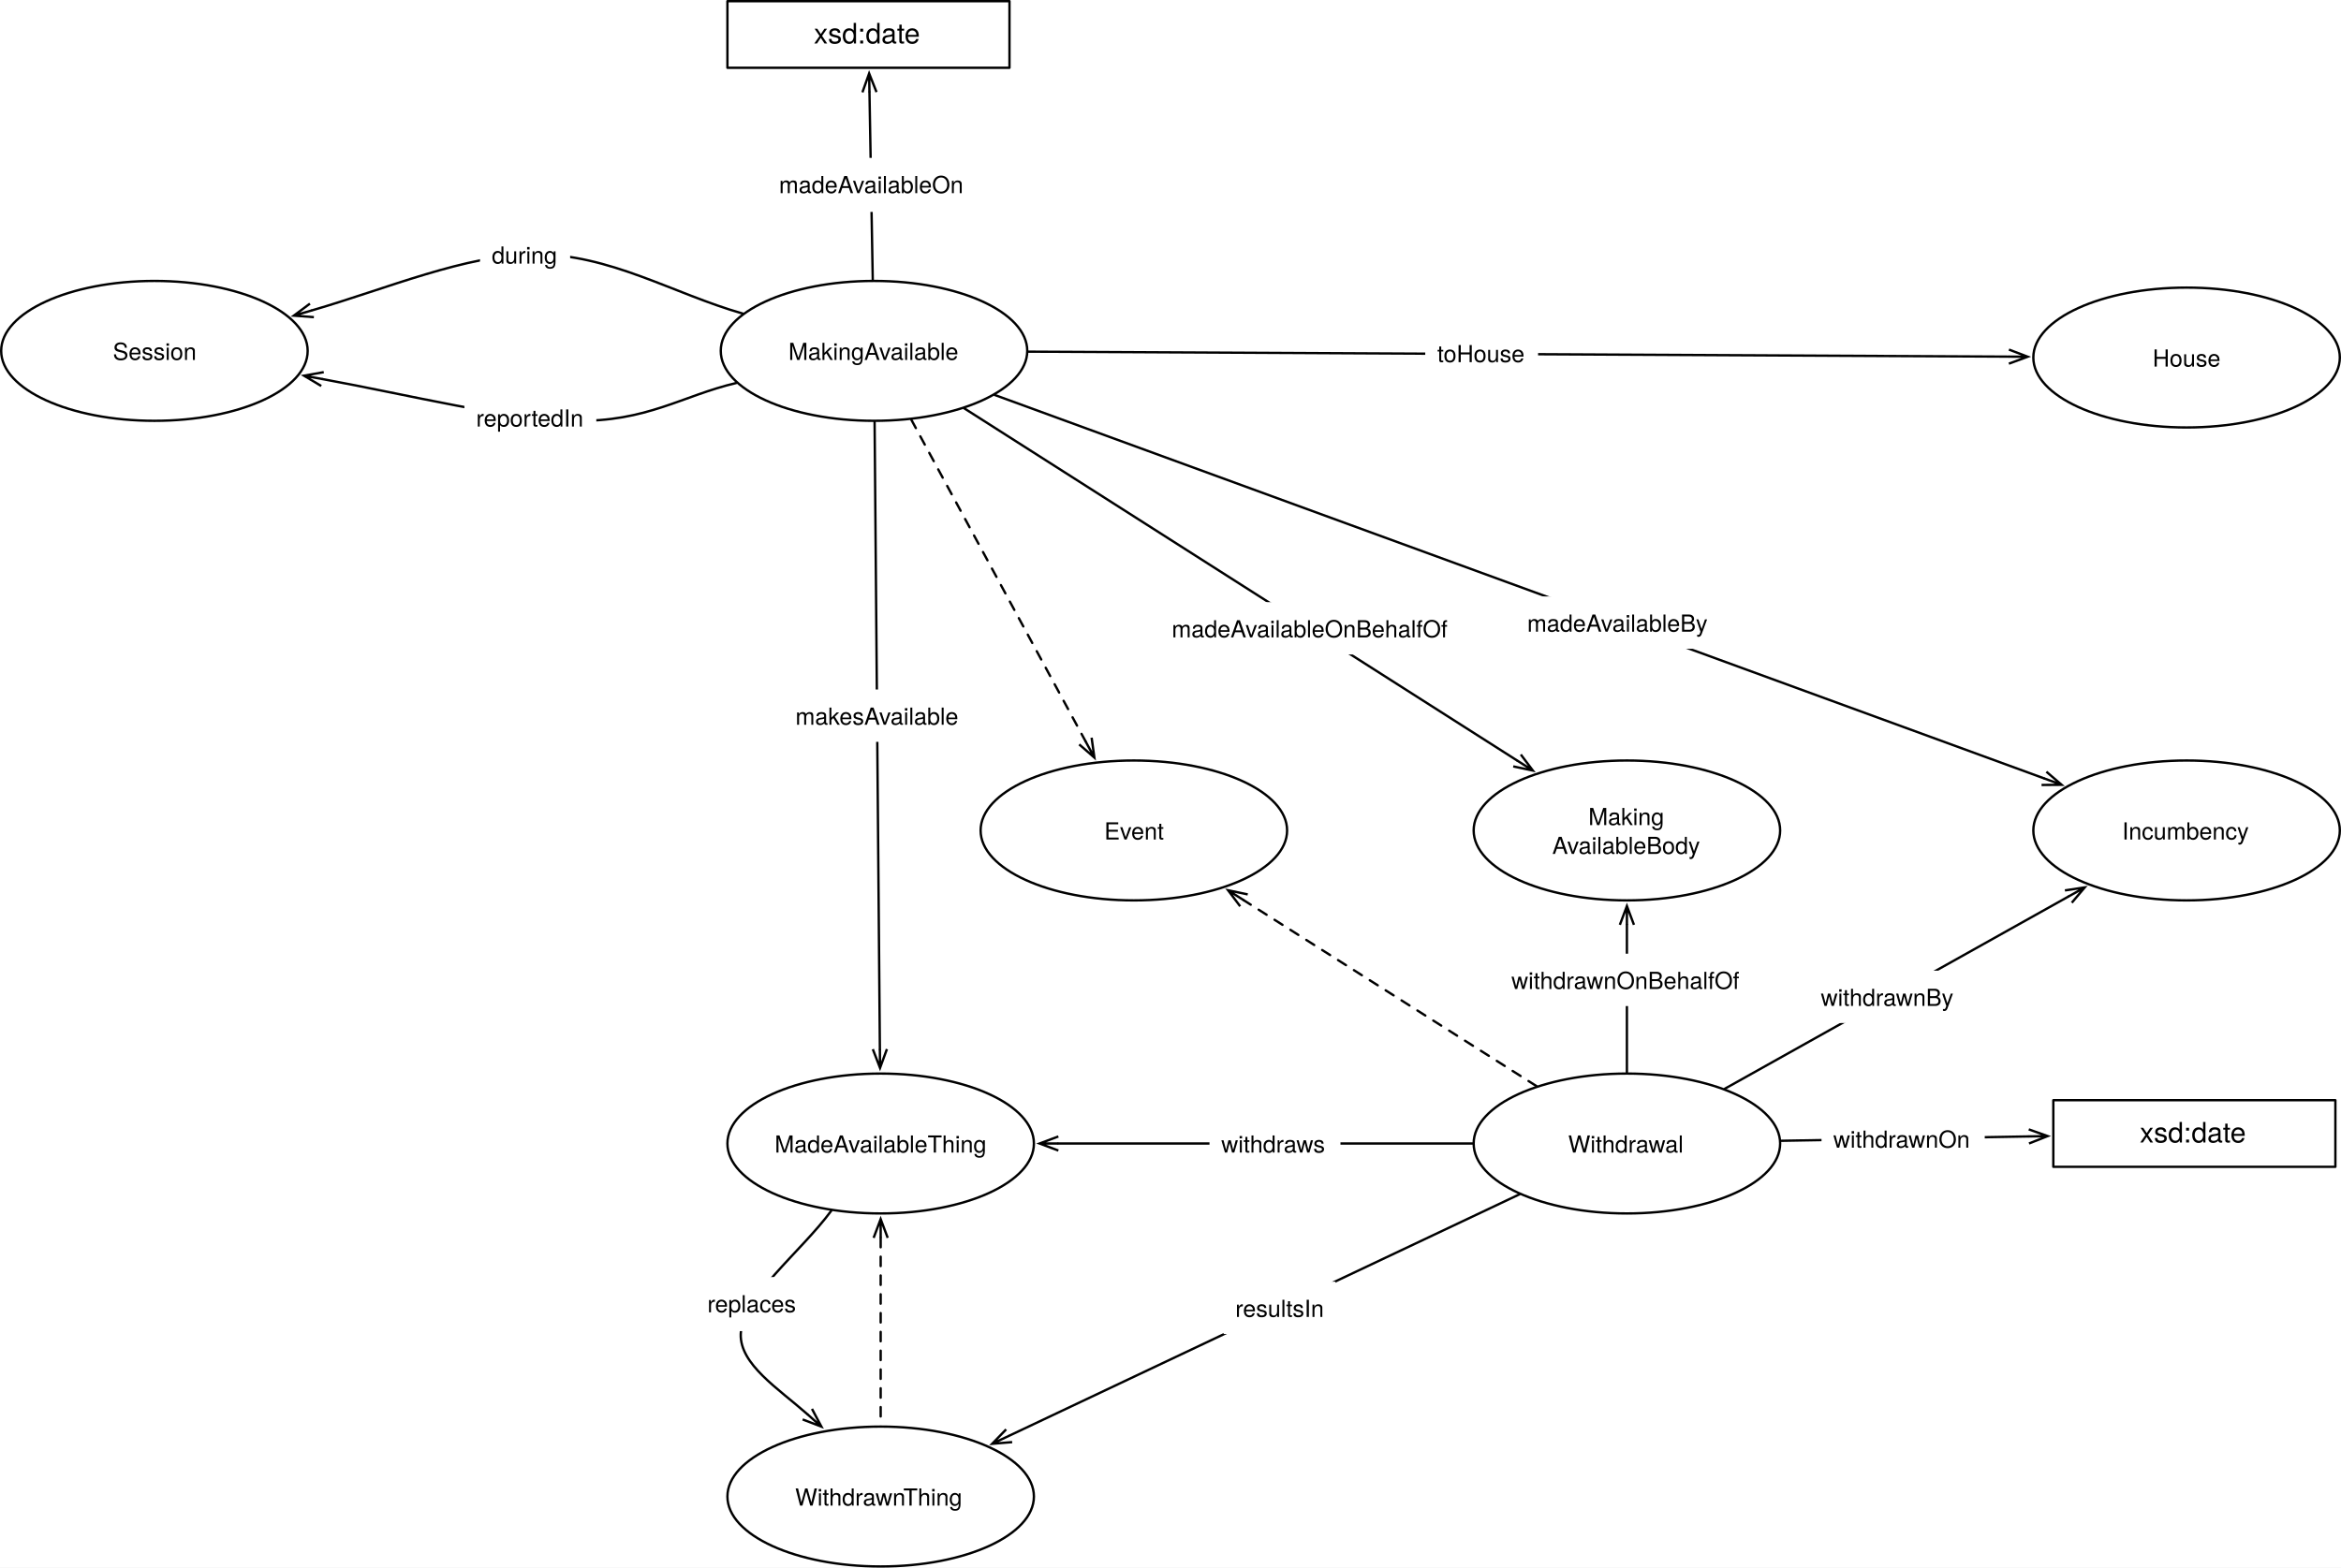
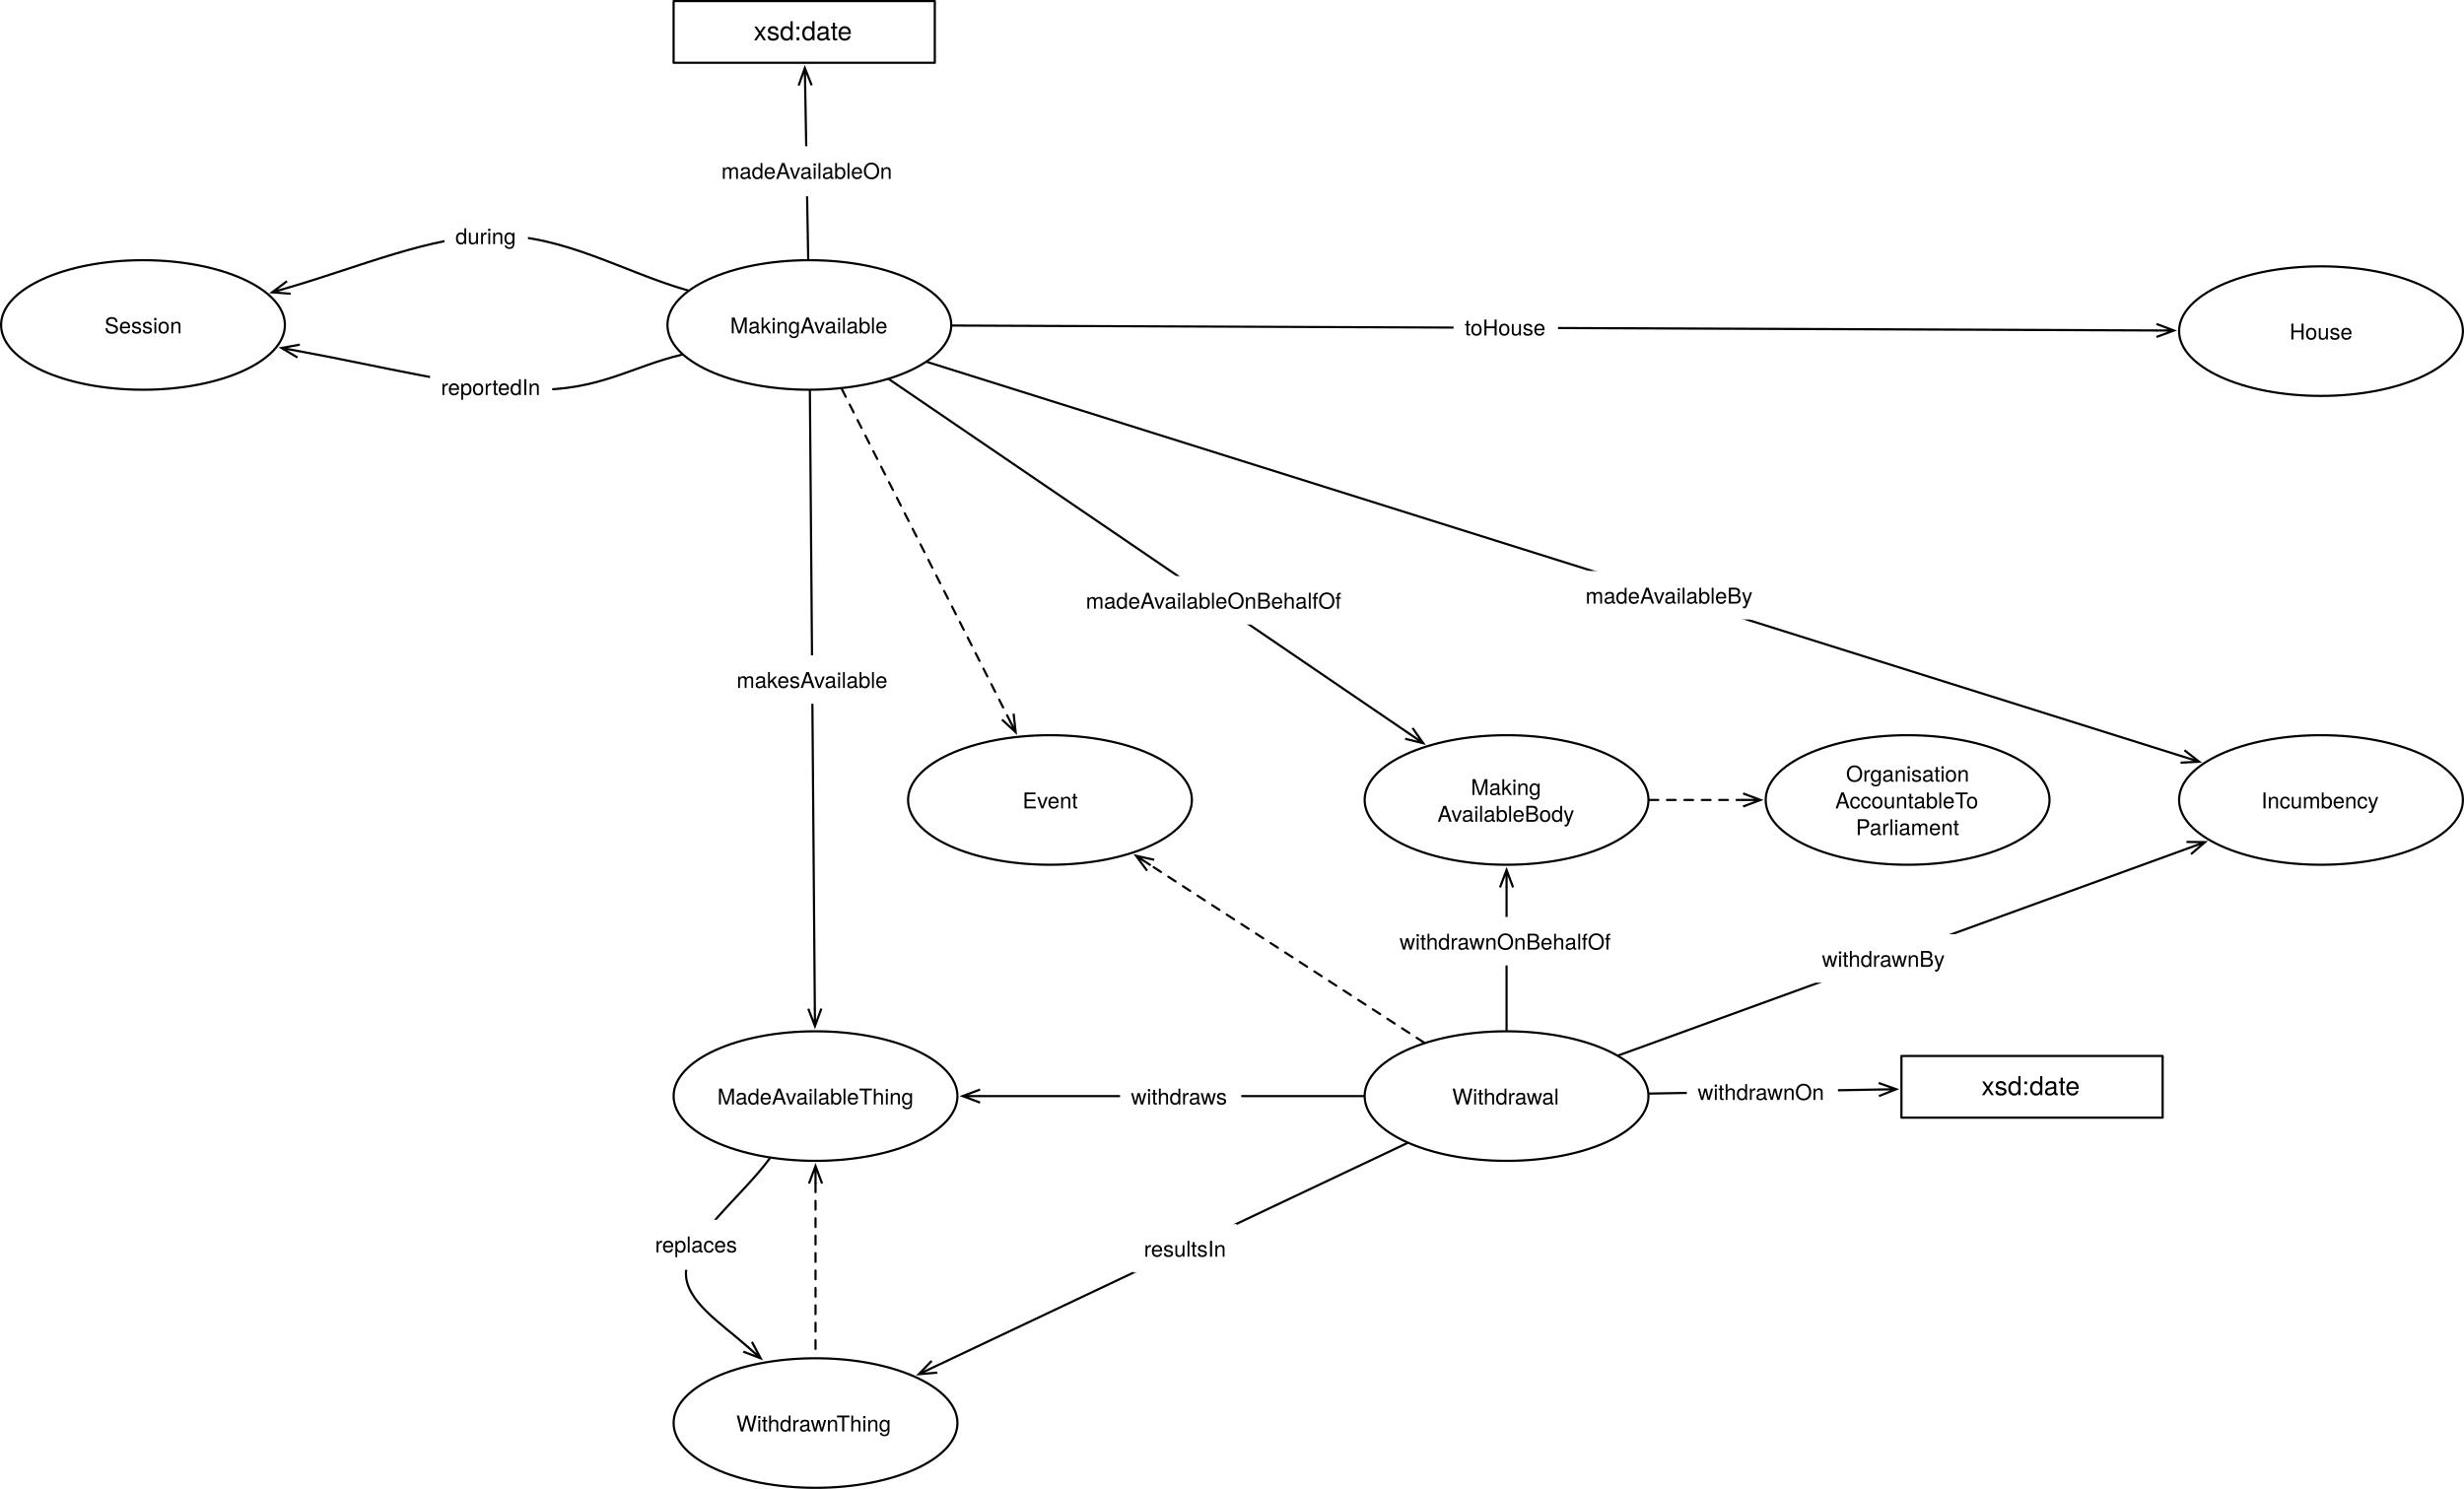
- <svg xmlns="http://www.w3.org/2000/svg" version="1.1" viewBox="583.437 121.39 995.961 667.142" width="995.961" height="667.142">
+ <svg xmlns="http://www.w3.org/2000/svg" version="1.1" viewBox="583.437 121.39 1132.024 684.15" width="1132.024" height="684.15">
  <defs>
    <marker orient="auto" overflow="visible" markerUnits="strokeWidth" id="StickArrow_Marker" stroke-linejoin="miter" stroke-miterlimit="10" viewBox="-1 -4 10 8" markerWidth="10" markerHeight="8" color="black">
      <g>
        <path d="M 8 0 L 0 0 M 0 -3 L 8 0 L 0 3" fill="none" stroke="currentColor" stroke-width="1" />
      </g>
    </marker>
    <marker orient="auto" overflow="visible" markerUnits="strokeWidth" id="StickArrow_Marker_2" stroke-linejoin="miter" stroke-miterlimit="10" viewBox="-9 -4 10 8" markerWidth="10" markerHeight="8" color="black">
      <g>
        <path d="M -8 0 L 0 0 M 0 3 L -8 0 L 0 -3" fill="none" stroke="currentColor" stroke-width="1" />
      </g>
    </marker>
  </defs>
-   <g id="Canvas_1" fill="none" stroke="none" stroke-dasharray="none" fill-opacity="1" stroke-opacity="1">
-     <rect fill="white" x="583.437" y="121.39" width="995.961" height="667.142" />
+   <g id="Canvas_1" stroke-opacity="1" stroke-dasharray="none" fill="none" stroke="none" fill-opacity="1">
+     <rect fill="white" x="583.437" y="121.39" width="1132.024" height="684.15" />
    <g id="Canvas_1_Layer_1">
      <g id="Line_963">
-         <line x1="1020.968" y1="271.042" x2="1438.108" y2="273.16" marker-end="url(#StickArrow_Marker)" stroke="black" stroke-linecap="round" stroke-linejoin="round" stroke-width="1" />
+         <line x1="1020.97" y1="270.977" x2="1574.17" y2="273.235" marker-end="url(#StickArrow_Marker)" stroke="black" stroke-linecap="round" stroke-linejoin="round" stroke-width="1" />
      </g>
      <g id="Graphic_964">
-         <rect x="1189.798" y="260.521" width="48" height="23" fill="white" />
-         <text transform="translate(1194.908 265.521)" fill="black">
+         <rect x="1251.237" y="260.515" width="48" height="23" fill="white" />
+         <text transform="translate(1256.348 265.5146)" fill="black">
          <tspan font-family="Helvetica Neue" font-size="10" fill="black" x="0" y="10" xml:space="preserve">toHouse</tspan>
        </text>
      </g>
      <g id="Graphic_962">
-         <ellipse cx="1513.701" cy="273.543" rx="65.197" ry="29.764" fill="white" />
-         <ellipse cx="1513.701" cy="273.543" rx="65.197" ry="29.764" stroke="black" stroke-linecap="round" stroke-linejoin="round" stroke-width="1" />
-         <text transform="translate(1466.543 267.4033)" fill="black">
+         <ellipse cx="1649.764" cy="273.543" rx="65.197" ry="29.764" fill="white" />
+         <ellipse cx="1649.764" cy="273.543" rx="65.197" ry="29.764" stroke="black" stroke-linecap="round" stroke-linejoin="round" stroke-width="1" />
+         <text transform="translate(1602.606 267.4033)" fill="black">
          <tspan font-family="Helvetica Neue" font-size="10" fill="black" x="32.712" y="10" xml:space="preserve">House</tspan>
        </text>
      </g>
      <g id="Graphic_1013">
        <rect x="892.913" y="121.89" width="120" height="28.346" fill="white" />
        <rect x="892.913" y="121.89" width="120" height="28.346" stroke="black" stroke-linecap="round" stroke-linejoin="round" stroke-width="1" />
        <text transform="translate(897.9134 128.895)" fill="black">
          <tspan font-family="Helvetica Neue" font-size="12" fill="black" x="31.774" y="11" xml:space="preserve">xsd:date</tspan>
        </text>
      </g>
      <g id="Line_1015">
        <line x1="954.745" y1="240.446" x2="953.345" y2="160.635" marker-end="url(#StickArrow_Marker)" stroke="black" stroke-linecap="round" stroke-linejoin="round" stroke-width="1" />
      </g>
      <g id="Graphic_1016">
        <rect x="909.536" y="188.577" width="89" height="23" fill="white" />
        <text transform="translate(914.8564 193.5769)" fill="black">
          <tspan font-family="Helvetica Neue" font-size="10" fill="black" x="29842795e-20" y="10" xml:space="preserve">madeAvailableOn</tspan>
        </text>
      </g>
      <g id="Graphic_1005">
        <ellipse cx="649.134" cy="270.709" rx="65.197" ry="29.764" fill="white" />
        <ellipse cx="649.134" cy="270.709" rx="65.197" ry="29.764" stroke="black" stroke-linecap="round" stroke-linejoin="round" stroke-width="1" />
        <text transform="translate(601.9764 264.5687)" fill="black">
          <tspan font-family="Helvetica Neue" font-size="10" fill="black" x="29.472" y="10" xml:space="preserve">Session</tspan>
        </text>
      </g>
      <g id="Line_1006">
        <path d="M 899.44 254.834 C 869.866 246.426 842.848 229.396 810.709 229.606 C 781.499 229.797 748.044 244.227 716.134 253.484" marker-end="url(#StickArrow_Marker)" stroke="black" stroke-linecap="round" stroke-linejoin="round" stroke-width="1" />
      </g>
      <g id="Graphic_1007">
        <rect x="787.658" y="218.573" width="38.34" height="22.28" fill="white" />
        <text transform="translate(792.6581 223.5726)" fill="black">
          <tspan font-family="Helvetica Neue" font-size="10" fill="black" x="7105427e-20" y="10" xml:space="preserve">during</tspan>
        </text>
      </g>
      <g id="Graphic_1011">
        <ellipse cx="955.276" cy="270.709" rx="65.197" ry="29.764" fill="white" />
        <ellipse cx="955.276" cy="270.709" rx="65.197" ry="29.764" stroke="black" stroke-linecap="round" stroke-linejoin="round" stroke-width="1" />
        <text transform="translate(908.1181 264.5687)" fill="black">
          <tspan font-family="Helvetica Neue" font-size="10" fill="black" x="10.762" y="10" xml:space="preserve">MakingAvailable</tspan>
        </text>
      </g>
      <g id="Line_1024">
        <path d="M 896.72 284.372 C 873.721 289.738 858.686 301.034 827.716 300.472 C 799.294 299.957 757.433 289.453 720.639 282.712" marker-end="url(#StickArrow_Marker)" stroke="black" stroke-linecap="round" stroke-linejoin="round" stroke-width="1" />
      </g>
      <g id="Graphic_1023">
        <rect x="781.011" y="287.919" width="56.12" height="22.28" fill="white" />
        <text transform="translate(786.0107 292.9191)" fill="black">
          <tspan font-family="Helvetica Neue" font-size="10" fill="black" x="0" y="10" xml:space="preserve">reportedIn</tspan>
        </text>
      </g>
      <g id="Graphic_1025">
-         <ellipse cx="1513.701" cy="474.803" rx="65.197" ry="29.764" fill="white" />
-         <ellipse cx="1513.701" cy="474.803" rx="65.197" ry="29.764" stroke="black" stroke-linecap="round" stroke-linejoin="round" stroke-width="1" />
-         <text transform="translate(1466.543 468.6631)" fill="black">
+         <ellipse cx="1649.764" cy="488.976" rx="65.197" ry="29.764" fill="white" />
+         <ellipse cx="1649.764" cy="488.976" rx="65.197" ry="29.764" stroke="black" stroke-linecap="round" stroke-linejoin="round" stroke-width="1" />
+         <text transform="translate(1602.606 482.8364)" fill="black">
          <tspan font-family="Helvetica Neue" font-size="10" fill="black" x="19.737" y="10" xml:space="preserve">Incumbency</tspan>
        </text>
      </g>
      <g id="Line_1027">
-         <line x1="1006.645" y1="289.483" x2="1453.033" y2="452.63" marker-end="url(#StickArrow_Marker)" stroke="black" stroke-linecap="round" stroke-linejoin="round" stroke-width="1" />
+         <line x1="1009.463" y1="287.739" x2="1586.131" y2="468.978" marker-end="url(#StickArrow_Marker)" stroke="black" stroke-linecap="round" stroke-linejoin="round" stroke-width="1" />
      </g>
      <g id="Graphic_1026">
-         <rect x="1228.178" y="375.217" width="87.05" height="22.28" fill="white" />
-         <text transform="translate(1233.178 380.2173)" fill="black">
+         <rect x="1306.861" y="383.746" width="87.05" height="22.28" fill="white" />
+         <text transform="translate(1311.861 388.7464)" fill="black">
          <tspan font-family="Helvetica Neue" font-size="10" fill="black" x="0" y="10" xml:space="preserve">madeAvailableBy</tspan>
        </text>
      </g>
      <g id="Graphic_1031">
-         <ellipse cx="958.11" cy="608.032" rx="65.197" ry="29.764" fill="white" />
-         <ellipse cx="958.11" cy="608.032" rx="65.197" ry="29.764" stroke="black" stroke-linecap="round" stroke-linejoin="round" stroke-width="1" />
-         <text transform="translate(910.9528 601.8915)" fill="black">
+         <ellipse cx="958.11" cy="625.039" rx="65.197" ry="29.764" fill="white" />
+         <ellipse cx="958.11" cy="625.039" rx="65.197" ry="29.764" stroke="black" stroke-linecap="round" stroke-linejoin="round" stroke-width="1" />
+         <text transform="translate(910.9528 618.8994)" fill="black">
          <tspan font-family="Helvetica Neue" font-size="10" fill="black" x="2.057" y="10" xml:space="preserve">MadeAvailableThing</tspan>
        </text>
      </g>
      <g id="Line_1033">
-         <line x1="955.53" y1="300.972" x2="957.773" y2="567.868" marker-end="url(#StickArrow_Marker)" stroke="black" stroke-linecap="round" stroke-linejoin="round" stroke-width="1" />
+         <line x1="955.518" y1="300.972" x2="957.789" y2="584.876" marker-end="url(#StickArrow_Marker)" stroke="black" stroke-linecap="round" stroke-linejoin="round" stroke-width="1" />
      </g>
      <g id="Graphic_1032">
-         <rect x="916.85" y="414.819" width="79.46" height="22.28" fill="white" />
-         <text transform="translate(921.8502 419.8193)" fill="black">
+         <rect x="916.849" y="422.499" width="79.46" height="22.28" fill="white" />
+         <text transform="translate(921.849 427.4992)" fill="black">
          <tspan font-family="Helvetica Neue" font-size="10" fill="black" x="0" y="10" xml:space="preserve">makesAvailable</tspan>
        </text>
      </g>
      <g id="Graphic_1034">
-         <ellipse cx="1275.591" cy="608.032" rx="65.197" ry="29.764" fill="white" />
-         <ellipse cx="1275.591" cy="608.032" rx="65.197" ry="29.764" stroke="black" stroke-linecap="round" stroke-linejoin="round" stroke-width="1" />
-         <text transform="translate(1228.433 601.8915)" fill="black">
+         <ellipse cx="1275.591" cy="625.039" rx="65.197" ry="29.764" fill="white" />
+         <ellipse cx="1275.591" cy="625.039" rx="65.197" ry="29.764" stroke="black" stroke-linecap="round" stroke-linejoin="round" stroke-width="1" />
+         <text transform="translate(1228.433 618.8994)" fill="black">
          <tspan font-family="Helvetica Neue" font-size="10" fill="black" x="22.162" y="10" xml:space="preserve">Withdrawal</tspan>
        </text>
      </g>
      <g id="Line_1036">
-         <line x1="1209.894" y1="608.032" x2="1033.707" y2="608.032" marker-end="url(#StickArrow_Marker)" stroke="black" stroke-linecap="round" stroke-linejoin="round" stroke-width="1" />
+         <line x1="1209.894" y1="625.039" x2="1033.707" y2="625.039" marker-end="url(#StickArrow_Marker)" stroke="black" stroke-linecap="round" stroke-linejoin="round" stroke-width="1" />
      </g>
      <g id="Graphic_1035">
-         <rect x="1098.006" y="596.891" width="55.72" height="22.28" fill="white" />
-         <text transform="translate(1103.006 601.8915)" fill="black">
+         <rect x="1098.006" y="613.899" width="55.72" height="22.28" fill="white" />
+         <text transform="translate(1103.006 618.8994)" fill="black">
          <tspan font-family="Helvetica Neue" font-size="10" fill="black" x="58264504e-20" y="10" xml:space="preserve">withdraws</tspan>
        </text>
      </g>
      <g id="Graphic_1037">
-         <ellipse cx="958.11" cy="758.268" rx="65.197" ry="29.764" fill="white" />
-         <ellipse cx="958.11" cy="758.268" rx="65.197" ry="29.764" stroke="black" stroke-linecap="round" stroke-linejoin="round" stroke-width="1" />
-         <text transform="translate(910.9528 752.1277)" fill="black">
+         <ellipse cx="958.11" cy="775.276" rx="65.197" ry="29.764" fill="white" />
+         <ellipse cx="958.11" cy="775.276" rx="65.197" ry="29.764" stroke="black" stroke-linecap="round" stroke-linejoin="round" stroke-width="1" />
+         <text transform="translate(910.9528 769.1356)" fill="black">
          <tspan font-family="Helvetica Neue" font-size="10" fill="black" x="10.767" y="10" xml:space="preserve">WithdrawnThing</tspan>
        </text>
      </g>
      <g id="Line_1039">
-         <line x1="1229.872" y1="629.666" x2="1012.777" y2="732.399" marker-end="url(#StickArrow_Marker)" stroke="black" stroke-linecap="round" stroke-linejoin="round" stroke-width="1" />
+         <line x1="1229.872" y1="646.674" x2="1012.777" y2="749.407" marker-end="url(#StickArrow_Marker)" stroke="black" stroke-linecap="round" stroke-linejoin="round" stroke-width="1" />
      </g>
      <g id="Graphic_1038">
-         <rect x="1104.002" y="666.827" width="47.6" height="22.28" fill="white" />
-         <text transform="translate(1109.002 671.827)" fill="black">
+         <rect x="1104.002" y="683.835" width="47.6" height="22.28" fill="white" />
+         <text transform="translate(1109.002 688.8349)" fill="black">
          <tspan font-family="Helvetica Neue" font-size="10" fill="black" x="0" y="10" xml:space="preserve">resultsIn</tspan>
        </text>
      </g>
      <g id="Line_1042">
-         <line x1="958.11" y1="648.195" x2="958.11" y2="728.004" marker-start="url(#StickArrow_Marker_2)" stroke="black" stroke-linecap="round" stroke-linejoin="round" stroke-dasharray="4.0,4.0" stroke-width="1" />
+         <line x1="958.11" y1="665.203" x2="958.11" y2="745.012" marker-start="url(#StickArrow_Marker_2)" stroke="black" stroke-linecap="round" stroke-linejoin="round" stroke-dasharray="4.0,4.0" stroke-width="1" />
      </g>
      <g id="Graphic_1049">
-         <rect x="1457.008" y="589.606" width="120" height="28.346" fill="white" />
-         <rect x="1457.008" y="589.606" width="120" height="28.346" stroke="black" stroke-linecap="round" stroke-linejoin="round" stroke-width="1" />
-         <text transform="translate(1462.008 596.6115)" fill="black">
+         <rect x="1457.008" y="606.614" width="120" height="28.346" fill="white" />
+         <rect x="1457.008" y="606.614" width="120" height="28.346" stroke="black" stroke-linecap="round" stroke-linejoin="round" stroke-width="1" />
+         <text transform="translate(1462.008 613.6194)" fill="black">
          <tspan font-family="Helvetica Neue" font-size="12" fill="black" x="31.774" y="11" xml:space="preserve">xsd:date</tspan>
        </text>
      </g>
      <g id="Line_1048">
-         <line x1="1341.239" y1="606.875" x2="1446.61" y2="605.019" marker-end="url(#StickArrow_Marker)" stroke="black" stroke-linecap="round" stroke-linejoin="round" stroke-width="1" />
+         <line x1="1341.239" y1="623.883" x2="1446.61" y2="622.027" marker-end="url(#StickArrow_Marker)" stroke="black" stroke-linecap="round" stroke-linejoin="round" stroke-width="1" />
      </g>
      <g id="Graphic_1047">
-         <rect x="1358.39" y="594.822" width="69.44" height="22.28" fill="white" />
-         <text transform="translate(1363.39 599.8217)" fill="black">
+         <rect x="1358.39" y="611.83" width="69.44" height="22.28" fill="white" />
+         <text transform="translate(1363.39 616.8296)" fill="black">
          <tspan font-family="Helvetica Neue" font-size="10" fill="black" x="0" y="10" xml:space="preserve">withdrawnOn</tspan>
        </text>
      </g>
      <g id="Line_1051">
-         <line x1="1317.246" y1="584.724" x2="1463.405" y2="502.945" marker-end="url(#StickArrow_Marker)" stroke="black" stroke-linecap="round" stroke-linejoin="round" stroke-width="1" />
+         <line x1="1327.061" y1="606.323" x2="1588.989" y2="511.076" marker-end="url(#StickArrow_Marker)" stroke="black" stroke-linecap="round" stroke-linejoin="round" stroke-width="1" />
      </g>
      <g id="Graphic_1050">
-         <rect x="1353.081" y="534.474" width="68.13" height="22.28" fill="white" />
-         <text transform="translate(1358.081 539.4737)" fill="black">
+         <rect x="1415.471" y="550.646" width="68.13" height="22.28" fill="white" />
+         <text transform="translate(1420.471 555.6465)" fill="black">
          <tspan font-family="Helvetica Neue" font-size="10" fill="black" x="50803806e-20" y="10" xml:space="preserve">withdrawnBy</tspan>
        </text>
      </g>
      <g id="Graphic_1056">
-         <ellipse cx="1275.591" cy="474.803" rx="65.197" ry="29.764" fill="white" />
-         <ellipse cx="1275.591" cy="474.803" rx="65.197" ry="29.764" stroke="black" stroke-linecap="round" stroke-linejoin="round" stroke-width="1" />
-         <text transform="translate(1228.433 462.5231)" fill="black">
+         <ellipse cx="1275.591" cy="488.976" rx="65.197" ry="29.764" fill="white" />
+         <ellipse cx="1275.591" cy="488.976" rx="65.197" ry="29.764" stroke="black" stroke-linecap="round" stroke-linejoin="round" stroke-width="1" />
+         <text transform="translate(1228.433 476.6964)" fill="black">
          <tspan font-family="Helvetica Neue" font-size="10" fill="black" x="30.762" y="10" xml:space="preserve">Making</tspan>
          <tspan font-family="Helvetica Neue" font-size="10" fill="black" x="15.397" y="22.28" xml:space="preserve">AvailableBody</tspan>
        </text>
      </g>
      <g id="Line_1058">
-         <line x1="993.675" y1="295.176" x2="1228.842" y2="445.016" marker-end="url(#StickArrow_Marker)" stroke="black" stroke-linecap="round" stroke-linejoin="round" stroke-width="1" />
+         <line x1="991.984" y1="295.722" x2="1230.701" y2="458.388" marker-end="url(#StickArrow_Marker)" stroke="black" stroke-linecap="round" stroke-linejoin="round" stroke-width="1" />
      </g>
      <g id="Graphic_1057">
-         <rect x="1076.953" y="377.638" width="127.25" height="22.28" fill="white" />
-         <text transform="translate(1081.953 382.6376)" fill="black">
+         <rect x="1077.303" y="386.075" width="127.25" height="22.28" fill="white" />
+         <text transform="translate(1082.303 391.0748)" fill="black">
          <tspan font-family="Helvetica Neue" font-size="10" fill="black" x="14210855e-21" y="10" xml:space="preserve">madeAvailableOnBehalfOf</tspan>
        </text>
      </g>
      <g id="Line_1060">
-         <line x1="1275.591" y1="577.768" x2="1275.591" y2="514.967" marker-end="url(#StickArrow_Marker)" stroke="black" stroke-linecap="round" stroke-linejoin="round" stroke-width="1" />
+         <line x1="1275.591" y1="594.776" x2="1275.591" y2="529.14" marker-end="url(#StickArrow_Marker)" stroke="black" stroke-linecap="round" stroke-linejoin="round" stroke-width="1" />
      </g>
      <g id="Graphic_1059">
-         <rect x="1221.426" y="527.259" width="108.33" height="22.28" fill="white" />
-         <text transform="translate(1226.426 532.2594)" fill="black">
+         <rect x="1221.426" y="542.732" width="108.33" height="22.28" fill="white" />
+         <text transform="translate(1226.426 547.7323)" fill="black">
          <tspan font-family="Helvetica Neue" font-size="10" fill="black" x="881073e-18" y="10" xml:space="preserve">withdrawnOnBehalfOf</tspan>
        </text>
      </g>
      <g id="Line_1062">
-         <path d="M 937.09 636.661 C 924.255 654.141 899.108 673.522 898.583 689.107 C 898.148 701.995 914.55 712.293 926.903 723.213" marker-end="url(#StickArrow_Marker)" stroke="black" stroke-linecap="round" stroke-linejoin="round" stroke-width="1" />
+         <path d="M 937.09 653.669 C 924.255 671.149 899.108 690.53 898.583 706.115 C 898.148 719.003 914.55 729.301 926.903 740.221" marker-end="url(#StickArrow_Marker)" stroke="black" stroke-linecap="round" stroke-linejoin="round" stroke-width="1" />
      </g>
      <g id="Graphic_1061">
-         <rect x="879.282" y="664.868" width="48" height="23" fill="white" />
-         <text transform="translate(884.3923 669.8677)" fill="black">
+         <rect x="879.282" y="681.876" width="48" height="23" fill="white" />
+         <text transform="translate(884.3923 686.8755)" fill="black">
          <tspan font-family="Helvetica Neue" font-size="10" fill="black" x="0" y="10" xml:space="preserve">replaces</tspan>
        </text>
      </g>
      <g id="Graphic_1063">
-         <ellipse cx="1065.827" cy="474.803" rx="65.197" ry="29.764" fill="white" />
-         <ellipse cx="1065.827" cy="474.803" rx="65.197" ry="29.764" stroke="black" stroke-linecap="round" stroke-linejoin="round" stroke-width="1" />
-         <text transform="translate(1018.669 468.6631)" fill="black">
+         <ellipse cx="1065.827" cy="488.976" rx="65.197" ry="29.764" fill="white" />
+         <ellipse cx="1065.827" cy="488.976" rx="65.197" ry="29.764" stroke="black" stroke-linecap="round" stroke-linejoin="round" stroke-width="1" />
+         <text transform="translate(1018.669 482.8364)" fill="black">
          <tspan font-family="Helvetica Neue" font-size="10" fill="black" x="34.562" y="10" xml:space="preserve">Event</tspan>
        </text>
      </g>
      <g id="Line_1065">
-         <line x1="971.167" y1="300.046" x2="1045.22" y2="436.761" marker-end="url(#StickArrow_Marker)" stroke="black" stroke-linecap="round" stroke-linejoin="round" stroke-dasharray="4.0,4.0" stroke-width="1" />
+         <line x1="970.191" y1="300.157" x2="1046.438" y2="450.696" marker-end="url(#StickArrow_Marker)" stroke="black" stroke-linecap="round" stroke-linejoin="round" stroke-dasharray="4.0,4.0" stroke-width="1" />
      </g>
      <g id="Line_1066">
-         <line x1="1237.111" y1="583.591" x2="1112.664" y2="504.551" marker-end="url(#StickArrow_Marker)" stroke="black" stroke-linecap="round" stroke-linejoin="round" stroke-dasharray="4.0,4.0" stroke-width="1" />
+         <line x1="1237.641" y1="600.423" x2="1112.082" y2="518.98" marker-end="url(#StickArrow_Marker)" stroke="black" stroke-linecap="round" stroke-linejoin="round" stroke-dasharray="4.0,4.0" stroke-width="1" />
+       </g>
+       <g id="Graphic_1067">
+         <ellipse cx="1459.842" cy="488.976" rx="65.197" ry="29.764" fill="white" />
+         <ellipse cx="1459.842" cy="488.976" rx="65.197" ry="29.764" stroke="black" stroke-linecap="round" stroke-linejoin="round" stroke-width="1" />
+         <text transform="translate(1412.685 470.5564)" fill="black">
+           <tspan font-family="Helvetica Neue" font-size="10" fill="black" x="18.867" y="10" xml:space="preserve">Organisation </tspan>
+           <tspan font-family="Helvetica Neue" font-size="10" fill="black" x="13.912" y="22.28" xml:space="preserve">AccountableTo</tspan>
+           <tspan font-family="Helvetica Neue" font-size="10" fill="black" x="23.357" y="34.56" xml:space="preserve">Parliament</tspan>
+         </text>
+       </g>
+       <g id="Line_1068">
+         <line x1="1341.287" y1="488.976" x2="1384.246" y2="488.976" marker-end="url(#StickArrow_Marker)" stroke="black" stroke-linecap="round" stroke-linejoin="round" stroke-dasharray="4.0,4.0" stroke-width="1" />
      </g>
    </g>
  </g>
</svg>
